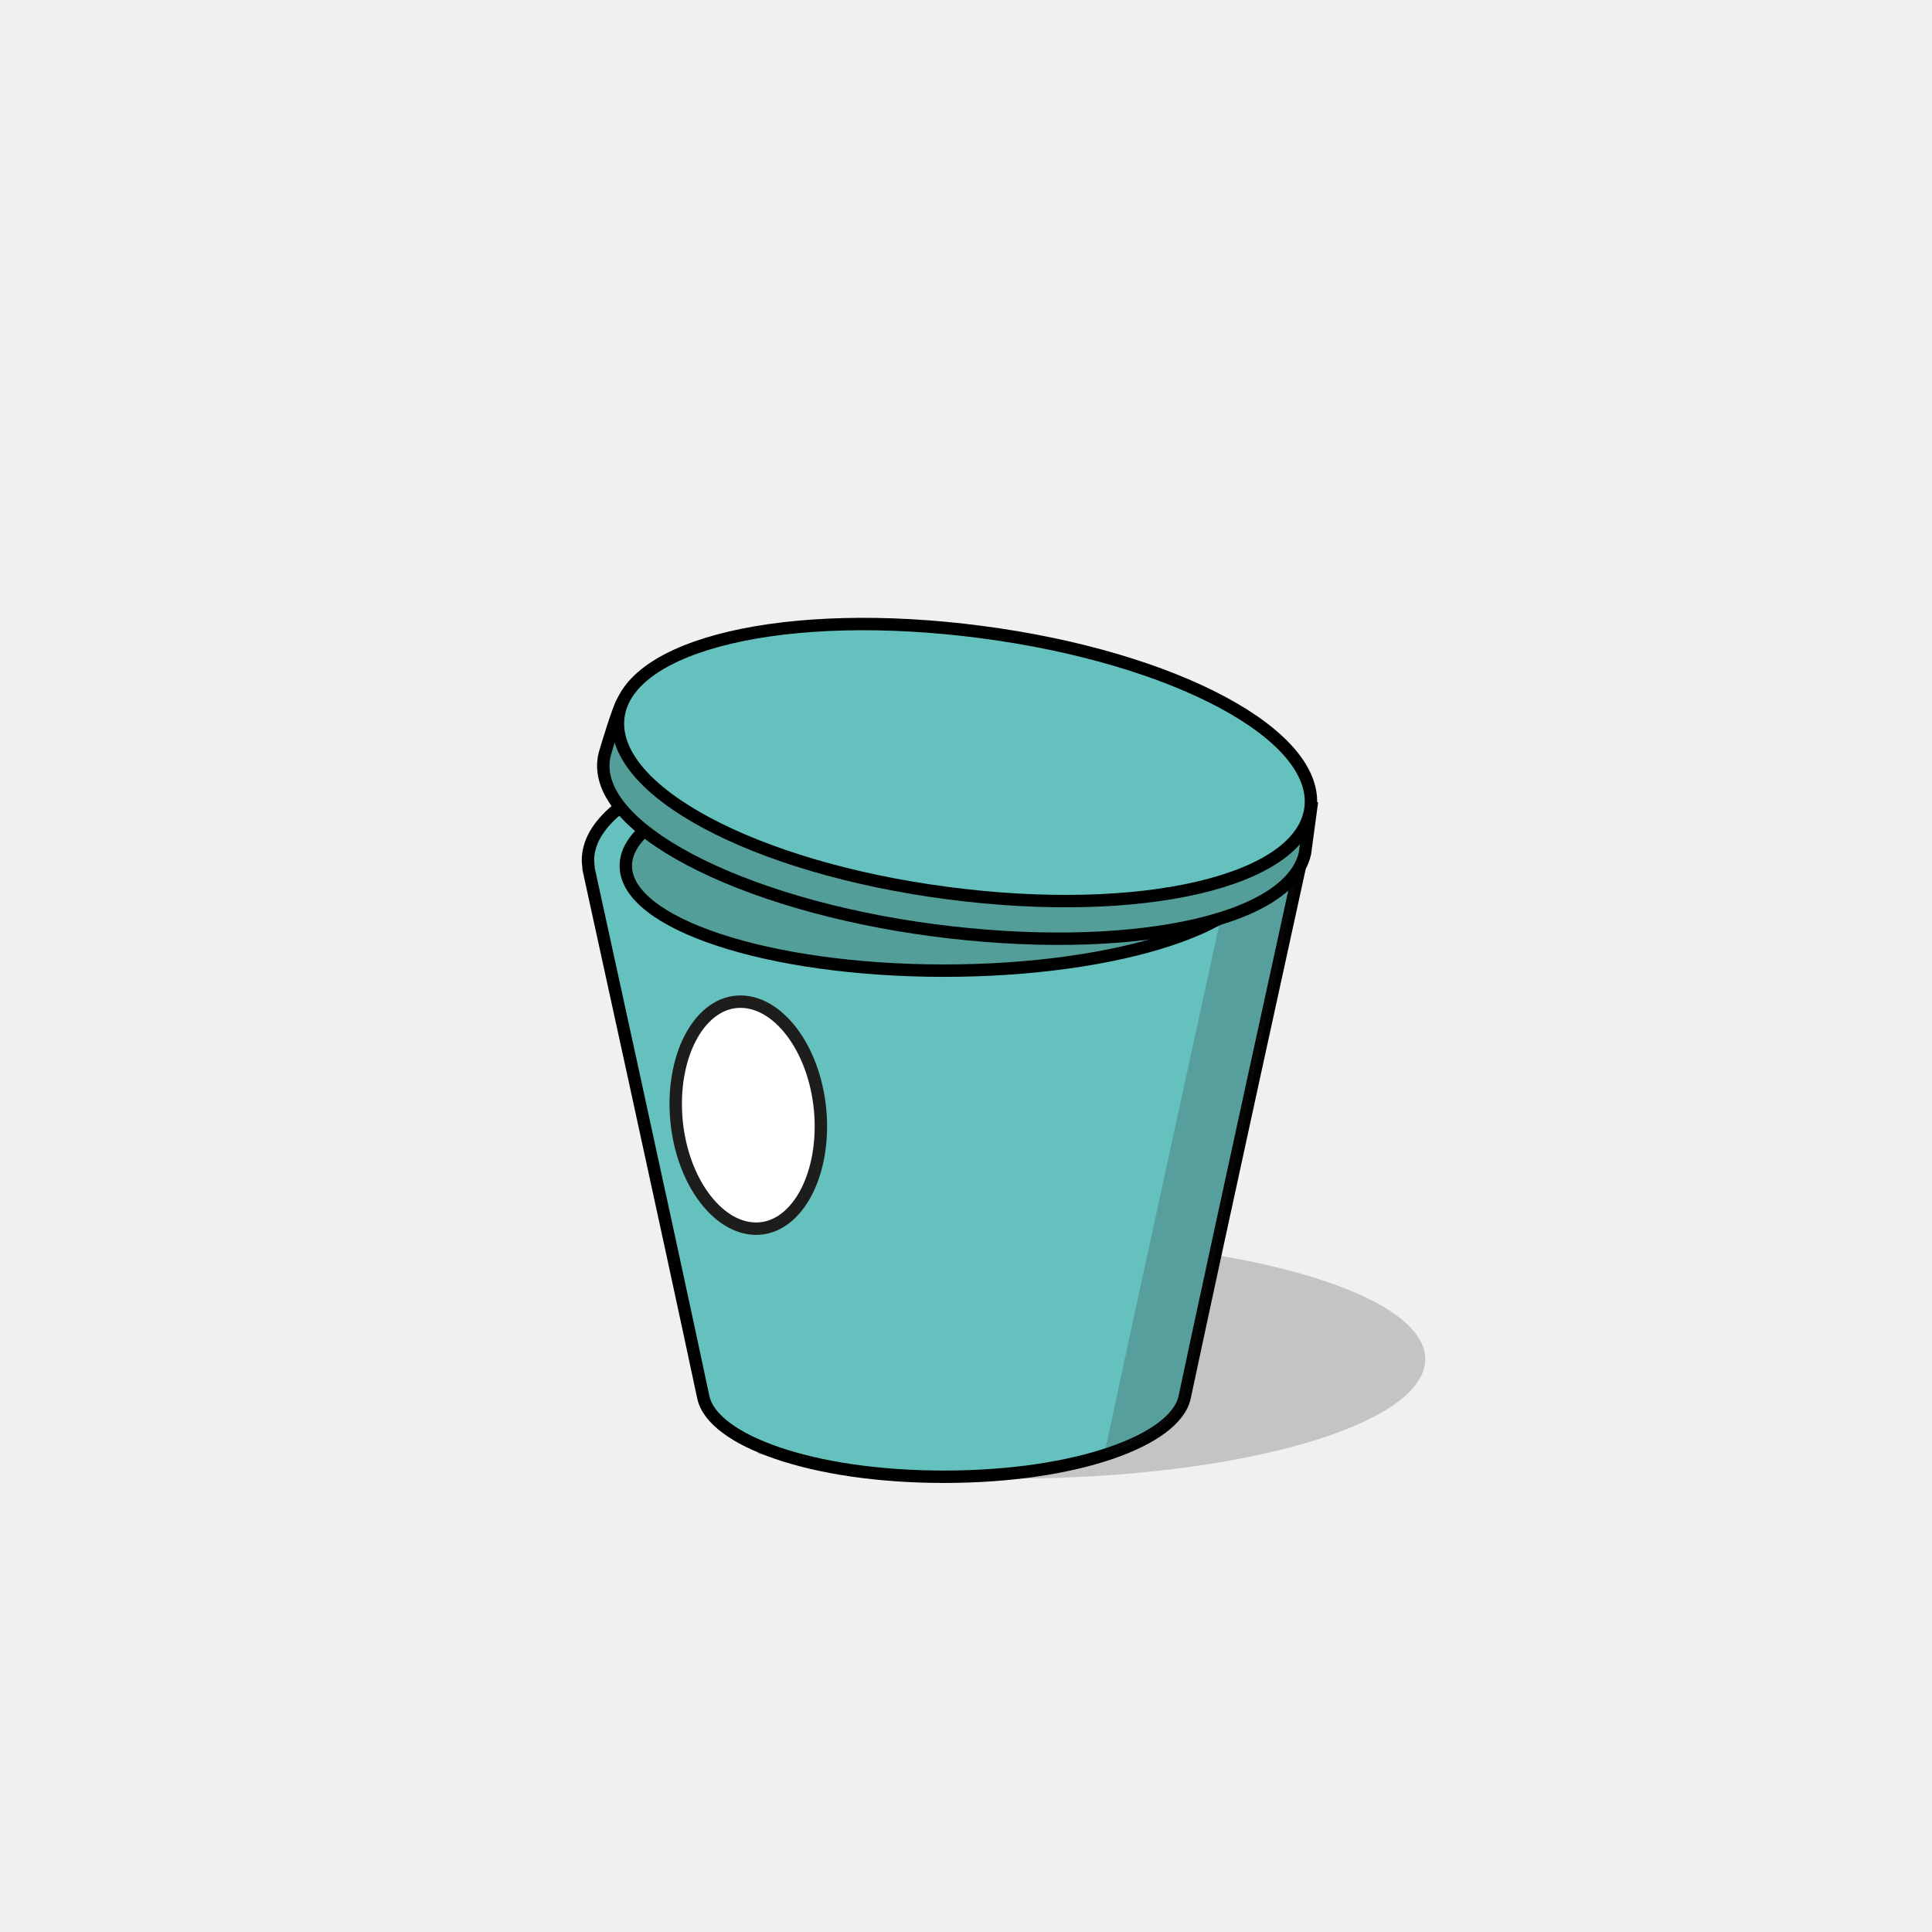
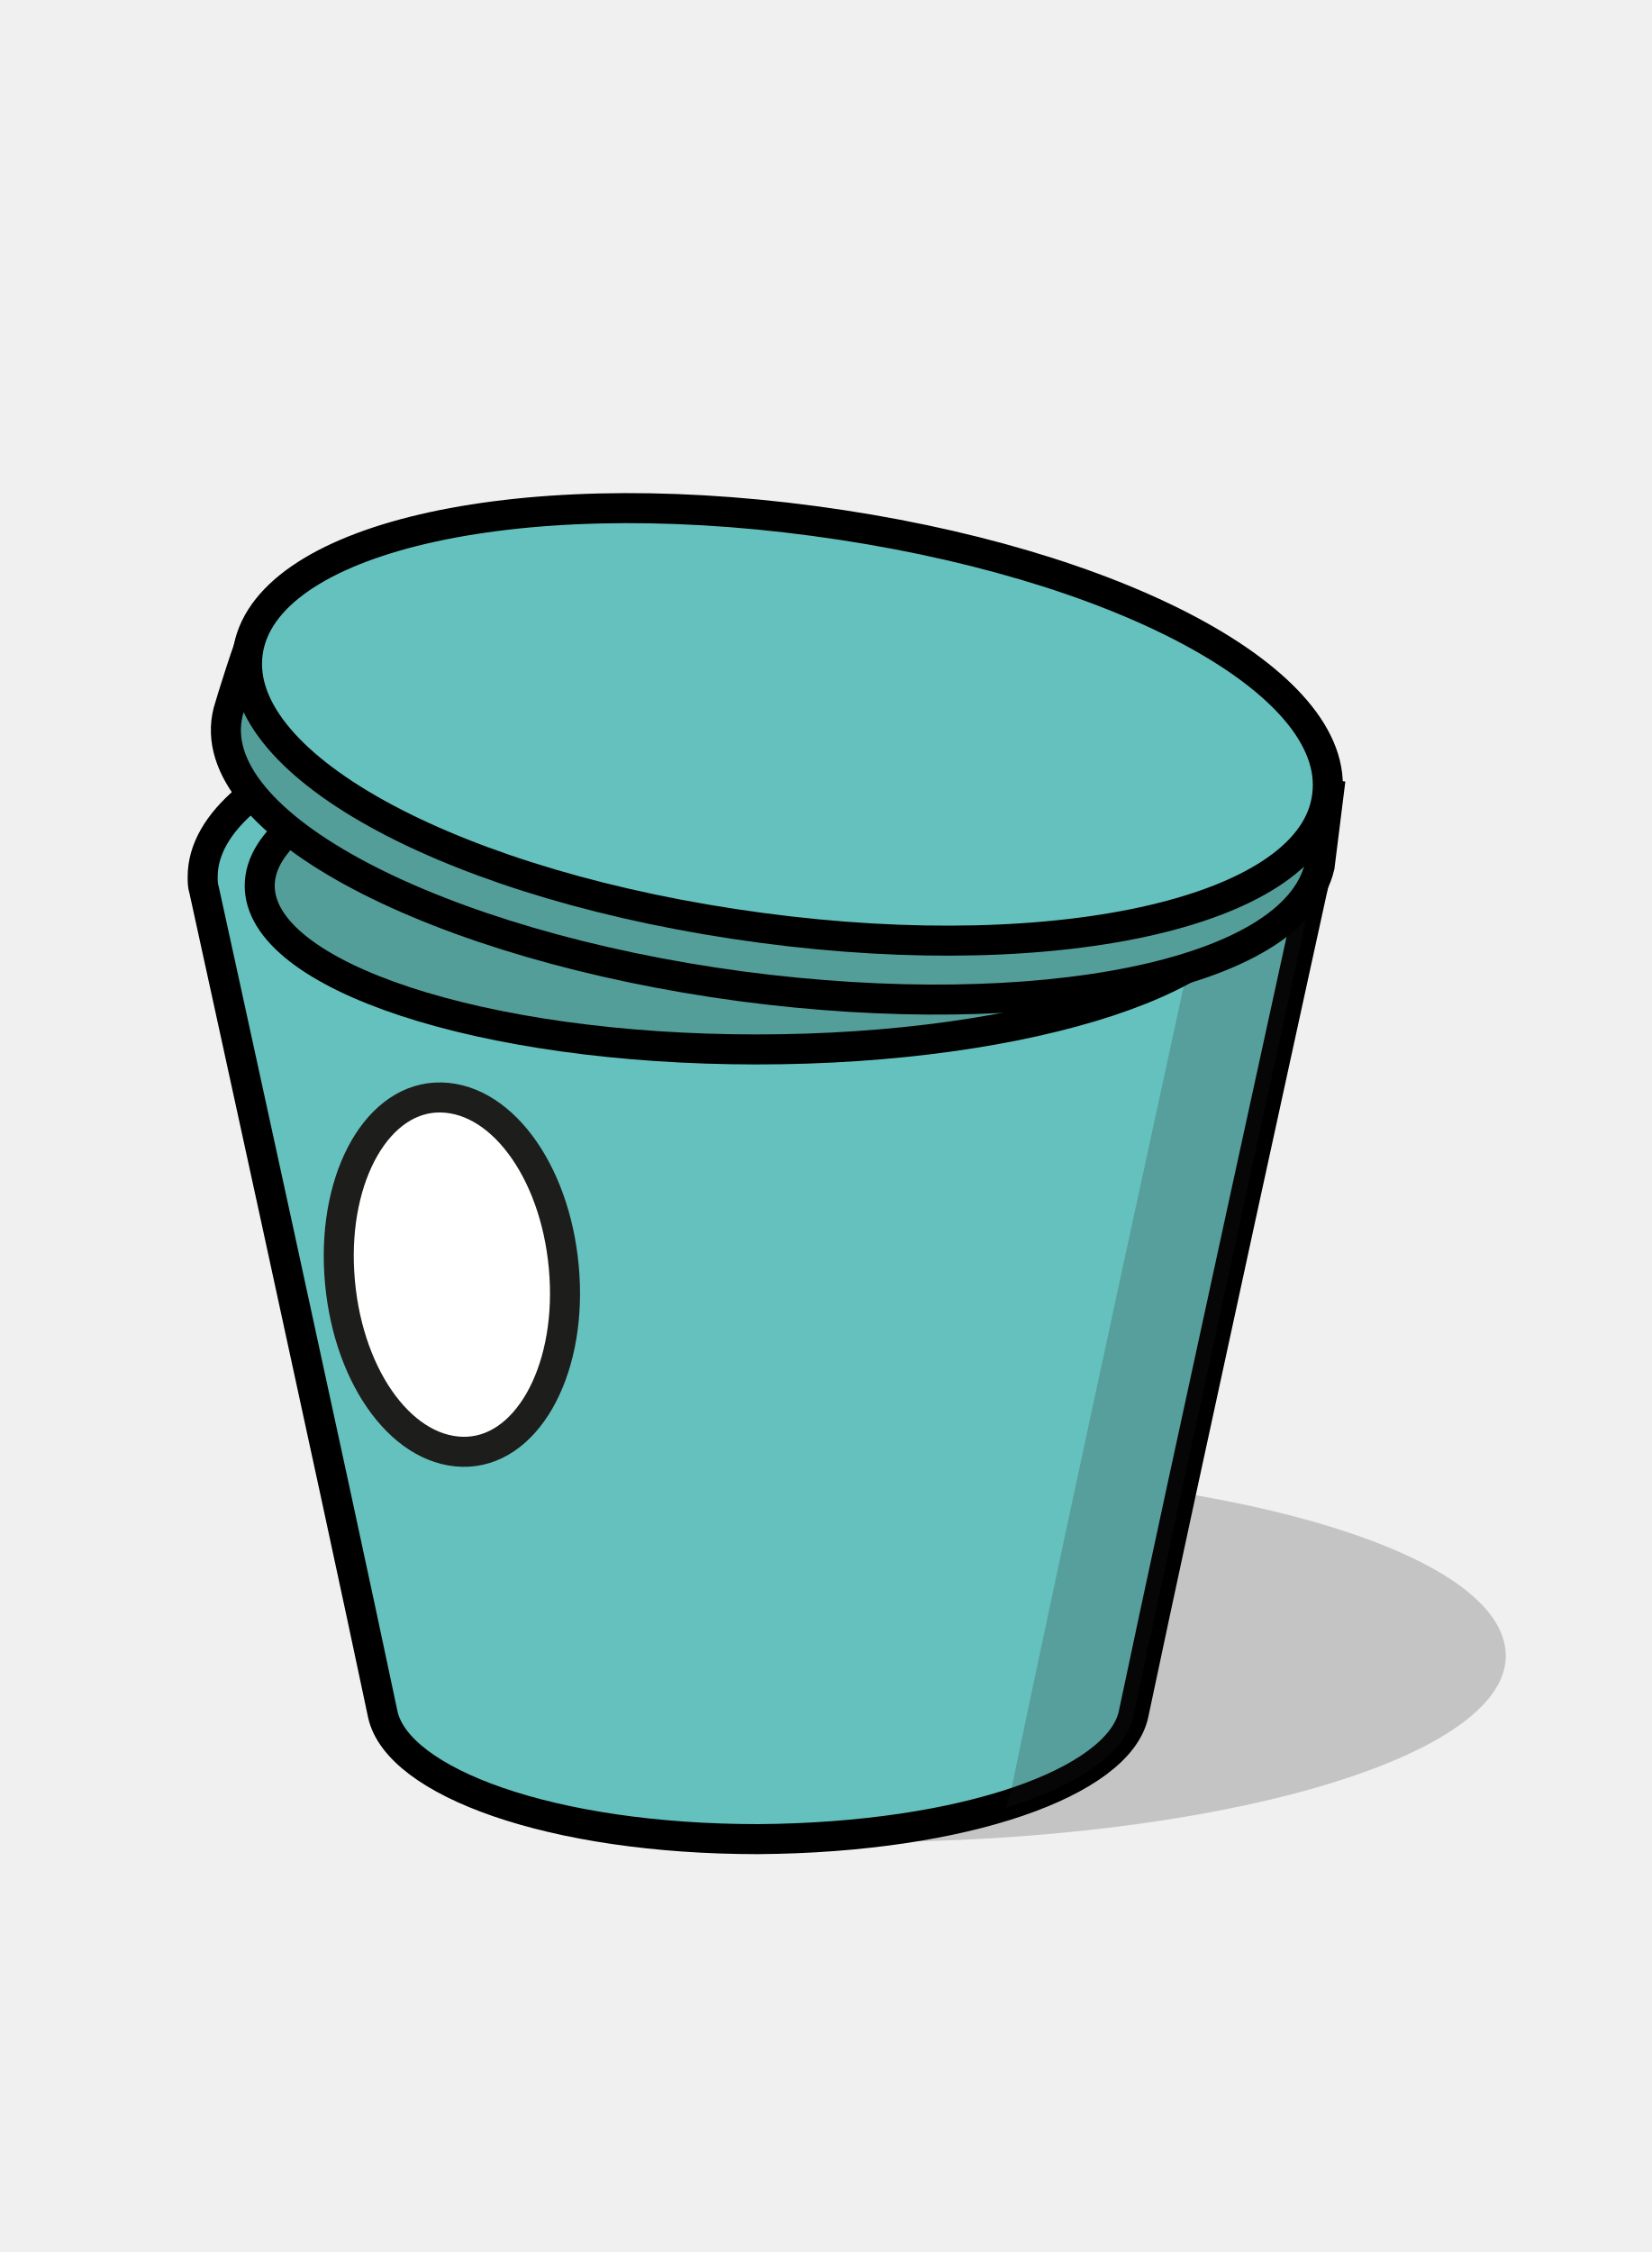
- <svg xmlns="http://www.w3.org/2000/svg" version="1.1" id="Capa_1" x="0px" y="0px" viewBox="0 0 311.5 311.5" style="enable-background:new 0 0 311.5 311.5;" xml:space="preserve">
+ <svg xmlns="http://www.w3.org/2000/svg" version="1.1" id="Capa_1" x="0px" y="0px" viewBox="0 0 110 150" style="enable-background:new 0 0 110 150;" xml:space="preserve">
  <style type="text/css">
- 	.st0{enable-background:new    ;}
- 	.st1{clip-path:url(#SVGID_2_);enable-background:new    ;}
- 	.st2{fill:#131412;}
- 	.st3{fill:#131312;}
- 	.st4{fill:#121311;}
- 	.st5{fill:#D3B63C;stroke:#1D1E1C;stroke-width:2;stroke-linecap:round;stroke-linejoin:round;stroke-miterlimit:10;}
- 	.st6{fill:#E84E42;stroke:#1D1E1C;stroke-width:2;stroke-linecap:round;stroke-linejoin:round;stroke-miterlimit:10;}
- 	.st7{fill:#1D1D1B;stroke:#1D1D1B;stroke-width:1.5;stroke-linecap:round;stroke-linejoin:round;stroke-miterlimit:10;}
- 	.st8{fill:#BBBABA;stroke:#1D1D1B;stroke-width:1.5;stroke-linecap:square;stroke-miterlimit:10;}
- 	.st9{opacity:0.2;fill:#1D1D1B;}
- 	.st10{opacity:0.21;fill:#1D1E1C;}
- 	.st11{fill:#D3B63C;stroke:#1D1E1C;stroke-width:1.5;stroke-linecap:round;stroke-linejoin:round;stroke-miterlimit:10;}
- 	.st12{fill:#FAD843;stroke:#1D1E1C;stroke-width:1.5;stroke-linecap:round;stroke-linejoin:round;stroke-miterlimit:10;}
- 	.st13{fill:#E84E42;stroke:#1D1E1C;stroke-width:1.5;stroke-linecap:round;stroke-linejoin:round;stroke-miterlimit:10;}
- 	.st14{fill:#FFFFFF;stroke:#1D1D1B;stroke-width:1.5;stroke-miterlimit:10;}
- 	.st15{fill:#FAD843;stroke:#1D1E1C;stroke-width:2;stroke-linecap:round;stroke-linejoin:round;stroke-miterlimit:10;}
- 	.st16{fill:#FFFFFF;stroke:#1D1D1B;stroke-width:2;stroke-miterlimit:10;}
- 	.st17{opacity:0.2;}
- 	.st18{fill:#1D1D1B;}
- 	.st19{fill:none;stroke:#1D1E1C;stroke-width:1.5;stroke-miterlimit:10;}
- 	.st20{fill:#1D1E1C;stroke:#1D1E1C;stroke-width:1.5;stroke-linecap:round;stroke-linejoin:round;stroke-miterlimit:10;}
- 	.st21{fill:#4AC0EE;stroke:#1D1E1C;stroke-width:1.5;stroke-linecap:round;stroke-linejoin:round;stroke-miterlimit:10;}
- 	.st22{opacity:0.21;}
- 	.st23{fill:#1D1E1C;}
- 	.st24{fill:#4AC0EE;stroke:#1D1E1C;stroke-width:2;stroke-linecap:round;stroke-linejoin:round;stroke-miterlimit:10;}
- 	.st25{fill:#FFF8F1;stroke:#1D1E1C;stroke-width:2;stroke-linecap:round;stroke-linejoin:round;stroke-miterlimit:10;}
- 	.st26{fill:#65C1BE;stroke:#000000;stroke-width:1.5;stroke-linecap:round;stroke-linejoin:round;stroke-miterlimit:10;}
- 	.st27{fill:#FFFFFF;stroke:#1D1D1B;stroke-width:1.5;stroke-linecap:round;stroke-linejoin:round;stroke-miterlimit:10;}
- 	.st28{fill:#ADADA6;stroke:#1D1D1B;stroke-width:1.5;stroke-linecap:round;stroke-linejoin:round;stroke-miterlimit:10;}
- 	.st29{fill:#8F8D8E;stroke:#1D1D1B;stroke-width:1.5;stroke-linecap:round;stroke-linejoin:round;stroke-miterlimit:10;}
- 	.st30{fill:#DADAD2;stroke:#1D1D1B;stroke-width:1.5;stroke-linecap:round;stroke-linejoin:round;stroke-miterlimit:10;}
- 	.st31{fill:#65C1BE;stroke:#000000;stroke-width:1.5;stroke-miterlimit:10;}
- 	.st32{fill:#549E9A;stroke:#000000;stroke-width:1.5;stroke-miterlimit:10;}
- 	.st33{fill:#FFFFFF;}
- 	.st34{fill:#65C1BE;stroke:#000000;stroke-width:2;stroke-miterlimit:10;}
- 	.st35{fill:#549E9A;stroke:#000000;stroke-width:2;stroke-miterlimit:10;}
- 	.st36{fill:#65C1BE;stroke:#000000;stroke-width:2;stroke-linecap:round;stroke-linejoin:round;stroke-miterlimit:10;}
- 	.st37{clip-path:url(#SVGID_4_);}
- 	.st38{fill:#DADAD2;stroke:#1D1D1B;stroke-width:1.5;stroke-miterlimit:10;}
- 	.st39{fill:#77C6C7;stroke:#1D1D1B;stroke-width:1.5;stroke-linecap:round;stroke-linejoin:round;stroke-miterlimit:10;}
- 	.st40{fill:none;stroke:#000000;stroke-width:1.5;stroke-miterlimit:10;}
- 	.st41{fill:#F0F0F0;stroke:#1D1E1C;stroke-width:1.5;stroke-miterlimit:10;}
- 	.st42{clip-path:url(#SVGID_6_);}
- 	.st43{fill:#DADAD2;stroke:#1D1D1B;stroke-width:2;stroke-miterlimit:10;}
- 	.st44{fill:none;stroke:#1D1E1C;stroke-width:2;stroke-miterlimit:10;}
- 	.st45{fill:#77C6C7;stroke:#1D1D1B;stroke-width:2;stroke-linecap:round;stroke-linejoin:round;stroke-miterlimit:10;}
- 	.st46{fill:#DADAD2;stroke:#1D1D1B;stroke-width:2;stroke-linecap:round;stroke-linejoin:round;stroke-miterlimit:10;}
- 	.st47{fill:none;stroke:#000000;stroke-width:2;stroke-miterlimit:10;}
- 	.st48{fill:#F0F0F0;stroke:#1D1E1C;stroke-width:2;stroke-miterlimit:10;}
- 	.st49{clip-path:url(#SVGID_8_);}
- 	.st50{clip-path:url(#SVGID_10_);}
- 	.st51{fill:#DBBD3E;stroke:#1D1E1C;stroke-width:1.5;stroke-miterlimit:10;}
- 	.st52{opacity:0.23;}
- 	.st53{fill:#FAD844;stroke:#1D1E1C;stroke-width:1.5;stroke-miterlimit:10;}
- 	.st54{fill:#FFFFFF;stroke:#1D1D1B;stroke-width:2;stroke-linecap:round;stroke-linejoin:round;stroke-miterlimit:10;}
- 	.st55{fill:none;stroke:#1D1D1B;stroke-width:1.5;stroke-linecap:round;stroke-linejoin:round;stroke-miterlimit:10;}
- 	.st56{fill:none;stroke:#1D1D1B;stroke-width:2;stroke-linecap:round;stroke-linejoin:round;stroke-miterlimit:10;}
- 	.st57{fill:#333333;stroke:#1D1D1B;stroke-width:1.5;stroke-linecap:square;stroke-miterlimit:10;}
- 	.st58{fill:#1D1D1B;stroke:#1D1D1B;stroke-width:2;stroke-linecap:round;stroke-linejoin:round;stroke-miterlimit:10;}
- 	.st59{fill:#BBBABA;stroke:#1D1D1B;stroke-width:2;stroke-linecap:square;stroke-miterlimit:10;}
- 	.st60{fill:#333333;stroke:#1D1D1B;stroke-width:2;stroke-linecap:square;stroke-miterlimit:10;}
+ 	.st0{fill:#1D1D1B;stroke:#1D1D1B;stroke-width:2;stroke-linecap:round;stroke-linejoin:round;stroke-miterlimit:10;}
+ 	.st1{fill:#BBBABA;stroke:#1D1D1B;stroke-width:2;stroke-linecap:square;stroke-miterlimit:10;}
+ 	.st2{fill:#FFFFFF;stroke:#1D1D1B;stroke-width:2;stroke-miterlimit:10;}
+ 	.st3{fill:#1D1D1B;}
+ 	.st4{fill:#333333;stroke:#1D1D1B;stroke-width:2;stroke-linecap:square;stroke-miterlimit:10;}
+ 	.st5{opacity:0.2;fill:#1D1D1B;}
+ 	.st6{enable-background:new    ;}
+ 	.st7{clip-path:url(#SVGID_2_);enable-background:new    ;}
+ 	.st8{fill:#131412;}
+ 	.st9{fill:#131312;}
+ 	.st10{fill:#121311;}
+ 	.st11{fill:#D3B63C;stroke:#1D1E1C;stroke-width:2;stroke-linecap:round;stroke-linejoin:round;stroke-miterlimit:10;}
+ 	.st12{fill:#E84E42;stroke:#1D1E1C;stroke-width:2;stroke-linecap:round;stroke-linejoin:round;stroke-miterlimit:10;}
+ 	.st13{fill:#1D1D1B;stroke:#1D1D1B;stroke-width:1.5;stroke-linecap:round;stroke-linejoin:round;stroke-miterlimit:10;}
+ 	.st14{fill:#BBBABA;stroke:#1D1D1B;stroke-width:1.5;stroke-linecap:square;stroke-miterlimit:10;}
+ 	.st15{opacity:0.21;fill:#1D1E1C;}
+ 	.st16{fill:#D3B63C;stroke:#1D1E1C;stroke-width:1.5;stroke-linecap:round;stroke-linejoin:round;stroke-miterlimit:10;}
+ 	.st17{fill:#FAD843;stroke:#1D1E1C;stroke-width:1.5;stroke-linecap:round;stroke-linejoin:round;stroke-miterlimit:10;}
+ 	.st18{fill:#E84E42;stroke:#1D1E1C;stroke-width:1.5;stroke-linecap:round;stroke-linejoin:round;stroke-miterlimit:10;}
+ 	.st19{fill:#FFFFFF;stroke:#1D1D1B;stroke-width:1.5;stroke-miterlimit:10;}
+ 	.st20{fill:#FAD843;stroke:#1D1E1C;stroke-width:2;stroke-linecap:round;stroke-linejoin:round;stroke-miterlimit:10;}
+ 	.st21{opacity:0.2;}
+ 	.st22{fill:none;stroke:#1D1E1C;stroke-width:1.5;stroke-miterlimit:10;}
+ 	.st23{fill:#1D1E1C;stroke:#1D1E1C;stroke-width:1.5;stroke-linecap:round;stroke-linejoin:round;stroke-miterlimit:10;}
+ 	.st24{fill:#4AC0EE;stroke:#1D1E1C;stroke-width:1.5;stroke-linecap:round;stroke-linejoin:round;stroke-miterlimit:10;}
+ 	.st25{opacity:0.21;}
+ 	.st26{fill:#1D1E1C;}
+ 	.st27{fill:#4AC0EE;stroke:#1D1E1C;stroke-width:2;stroke-linecap:round;stroke-linejoin:round;stroke-miterlimit:10;}
+ 	.st28{fill:#FFF8F1;stroke:#1D1E1C;stroke-width:2;stroke-linecap:round;stroke-linejoin:round;stroke-miterlimit:10;}
+ 	.st29{fill:#65C1BE;stroke:#000000;stroke-width:1.5;stroke-linecap:round;stroke-linejoin:round;stroke-miterlimit:10;}
+ 	.st30{fill:#FFFFFF;stroke:#1D1D1B;stroke-width:1.5;stroke-linecap:round;stroke-linejoin:round;stroke-miterlimit:10;}
+ 	.st31{fill:#ADADA6;stroke:#1D1D1B;stroke-width:1.5;stroke-linecap:round;stroke-linejoin:round;stroke-miterlimit:10;}
+ 	.st32{fill:#8F8D8E;stroke:#1D1D1B;stroke-width:1.5;stroke-linecap:round;stroke-linejoin:round;stroke-miterlimit:10;}
+ 	.st33{fill:#DADAD2;stroke:#1D1D1B;stroke-width:1.5;stroke-linecap:round;stroke-linejoin:round;stroke-miterlimit:10;}
+ 	.st34{fill:#65C1BE;stroke:#000000;stroke-width:1.5;stroke-miterlimit:10;}
+ 	.st35{fill:#549E9A;stroke:#000000;stroke-width:1.5;stroke-miterlimit:10;}
+ 	.st36{fill:#FFFFFF;}
+ 	.st37{fill:#65C1BE;stroke:#000000;stroke-width:2;stroke-miterlimit:10;}
+ 	.st38{fill:#549E9A;stroke:#000000;stroke-width:2;stroke-miterlimit:10;}
+ 	.st39{fill:#65C1BE;stroke:#000000;stroke-width:2;stroke-linecap:round;stroke-linejoin:round;stroke-miterlimit:10;}
+ 	.st40{clip-path:url(#SVGID_4_);}
+ 	.st41{fill:#DADAD2;stroke:#1D1D1B;stroke-width:1.5;stroke-miterlimit:10;}
+ 	.st42{fill:#77C6C7;stroke:#1D1D1B;stroke-width:1.5;stroke-linecap:round;stroke-linejoin:round;stroke-miterlimit:10;}
+ 	.st43{fill:none;stroke:#000000;stroke-width:1.5;stroke-miterlimit:10;}
+ 	.st44{fill:#F0F0F0;stroke:#1D1E1C;stroke-width:1.5;stroke-miterlimit:10;}
+ 	.st45{clip-path:url(#SVGID_6_);}
+ 	.st46{fill:#DADAD2;stroke:#1D1D1B;stroke-width:2;stroke-miterlimit:10;}
+ 	.st47{fill:none;stroke:#1D1E1C;stroke-width:2;stroke-miterlimit:10;}
+ 	.st48{fill:#77C6C7;stroke:#1D1D1B;stroke-width:2;stroke-linecap:round;stroke-linejoin:round;stroke-miterlimit:10;}
+ 	.st49{fill:#DADAD2;stroke:#1D1D1B;stroke-width:2;stroke-linecap:round;stroke-linejoin:round;stroke-miterlimit:10;}
+ 	.st50{fill:none;stroke:#000000;stroke-width:2;stroke-miterlimit:10;}
+ 	.st51{fill:#F0F0F0;stroke:#1D1E1C;stroke-width:2;stroke-miterlimit:10;}
+ 	.st52{clip-path:url(#SVGID_8_);}
+ 	.st53{clip-path:url(#SVGID_10_);}
+ 	.st54{fill:#DBBD3E;stroke:#1D1E1C;stroke-width:1.5;stroke-miterlimit:10;}
+ 	.st55{opacity:0.23;}
+ 	.st56{fill:#FAD844;stroke:#1D1E1C;stroke-width:1.5;stroke-miterlimit:10;}
+ 	.st57{fill:#FFFFFF;stroke:#1D1D1B;stroke-width:2;stroke-linecap:round;stroke-linejoin:round;stroke-miterlimit:10;}
+ 	.st58{fill:none;stroke:#1D1D1B;stroke-width:1.5;stroke-linecap:round;stroke-linejoin:round;stroke-miterlimit:10;}
+ 	.st59{fill:none;stroke:#1D1D1B;stroke-width:2;stroke-linecap:round;stroke-linejoin:round;stroke-miterlimit:10;}
+ 	.st60{fill:#333333;stroke:#1D1D1B;stroke-width:1.5;stroke-linecap:square;stroke-miterlimit:10;}
	.st61{fill:#FFFFFF;stroke:#1D1D1B;stroke-width:1.55;stroke-miterlimit:10;}
	.st62{fill:#DBBD3E;stroke:#1D1E1C;stroke-width:2;stroke-miterlimit:10;}
	.st63{fill:#FAD844;stroke:#1D1E1C;stroke-width:2;stroke-miterlimit:10;}
	.st64{fill:none;stroke:#1D1E1C;stroke-width:1.5;stroke-linecap:round;stroke-linejoin:round;stroke-miterlimit:10;}
	.st65{fill:none;stroke:#1D1E1C;stroke-width:2;stroke-linecap:round;stroke-linejoin:round;stroke-miterlimit:10;}
	.st66{fill:url(#);}
	.st67{fill:#FFFFFF;stroke:#1D1E1C;stroke-width:1.5;stroke-linecap:round;stroke-linejoin:round;stroke-miterlimit:10;}
	.st68{fill:#CC413A;stroke:#1D1E1C;stroke-width:1.5;stroke-linecap:round;stroke-linejoin:round;stroke-miterlimit:10;}
	.st69{opacity:0.26;fill:#1D1E1C;}
	.st70{fill:#EEEEEE;stroke:#1D1E1C;stroke-width:1.5;stroke-miterlimit:10;}
	.st71{fill:#1D1E1C;stroke:#1D1E1C;stroke-width:1.5;stroke-miterlimit:10;}
	.st72{fill:#C1C1BF;stroke:#1D1D1B;stroke-width:1.5;stroke-linecap:round;stroke-linejoin:round;stroke-miterlimit:10;}
	.st73{fill:#AFAFA8;stroke:#1D1D1B;stroke-width:1.5;stroke-linecap:round;stroke-linejoin:round;stroke-miterlimit:10;}
	.st74{fill:#C1C1BF;}
	.st75{fill:#1D1E1C;stroke:#1D1E1C;stroke-width:2;stroke-linecap:round;stroke-linejoin:round;stroke-miterlimit:10;}
	.st76{fill:#549E9A;stroke:#000000;stroke-width:2;stroke-linecap:round;stroke-linejoin:round;stroke-miterlimit:10;}
	.st77{fill:#ADADA6;stroke:#1D1D1B;stroke-width:2;stroke-linecap:round;stroke-linejoin:round;stroke-miterlimit:10;}
	.st78{fill:#8F8D8E;stroke:#1D1D1B;stroke-width:2;stroke-linecap:round;stroke-linejoin:round;stroke-miterlimit:10;}
	.st79{clip-path:url(#SVGID_12_);enable-background:new    ;}
	.st80{fill:#0F0F0E;}
	.st81{clip-path:url(#SVGID_14_);enable-background:new    ;}
	.st82{fill:#111110;}
	.st83{fill:#10100F;}
	.st84{fill:#484747;}
	.st85{clip-path:url(#SVGID_16_);enable-background:new    ;}
	.st86{fill:#4A494A;}
	.st87{fill:#151513;}
	.st88{clip-path:url(#SVGID_18_);enable-background:new    ;}
	.st89{fill:#121211;}
	.st90{fill:#131311;}
	.st91{clip-path:url(#SVGID_20_);enable-background:new    ;}
	.st92{clip-path:url(#SVGID_22_);enable-background:new    ;}
	.st93{clip-path:url(#SVGID_24_);enable-background:new    ;}
	.st94{fill:#656465;}
	.st95{clip-path:url(#SVGID_26_);enable-background:new    ;}
	.st96{fill:#595758;}
	.st97{fill:#5C5A5B;}
	.st98{fill:#5E5D5E;}
	.st99{clip-path:url(#SVGID_28_);enable-background:new    ;}
	.st100{fill:#565555;}
	.st101{fill:#535252;}
	.st102{fill:#504F50;}
	.st103{fill:#4D4C4D;}
	.st104{clip-path:url(#SVGID_30_);enable-background:new    ;}
	.st105{clip-path:url(#SVGID_32_);enable-background:new    ;}
	.st106{clip-path:url(#SVGID_34_);enable-background:new    ;}
	.st107{clip-path:url(#SVGID_36_);enable-background:new    ;}
	.st108{fill:#484748;}
	.st109{clip-path:url(#SVGID_38_);enable-background:new    ;}
	.st110{clip-path:url(#SVGID_40_);enable-background:new    ;}
	.st111{clip-path:url(#SVGID_42_);enable-background:new    ;}
	.st112{clip-path:url(#SVGID_44_);enable-background:new    ;}
	.st113{clip-path:url(#SVGID_46_);enable-background:new    ;}
	.st114{clip-path:url(#SVGID_48_);enable-background:new    ;}
	.st115{clip-path:url(#SVGID_50_);enable-background:new    ;}
	.st116{clip-path:url(#SVGID_52_);enable-background:new    ;}
	.st117{clip-path:url(#SVGID_54_);enable-background:new    ;}
	.st118{clip-path:url(#SVGID_56_);enable-background:new    ;}
	.st119{clip-path:url(#SVGID_58_);enable-background:new    ;}
	.st120{clip-path:url(#SVGID_60_);enable-background:new    ;}
	.st121{clip-path:url(#SVGID_62_);enable-background:new    ;}
	.st122{clip-path:url(#SVGID_64_);enable-background:new    ;}
	.st123{clip-path:url(#SVGID_66_);enable-background:new    ;}
	.st124{clip-path:url(#SVGID_68_);enable-background:new    ;}
	.st125{fill:#595859;}
	.st126{clip-path:url(#SVGID_70_);enable-background:new    ;}
	.st127{clip-path:url(#SVGID_72_);enable-background:new    ;}
	.st128{clip-path:url(#SVGID_74_);enable-background:new    ;}
	.st129{fill:#585758;}
	.st130{clip-path:url(#SVGID_76_);enable-background:new    ;}
	.st131{clip-path:url(#SVGID_78_);enable-background:new    ;}
	.st132{clip-path:url(#SVGID_80_);enable-background:new    ;}
	.st133{clip-path:url(#SVGID_82_);enable-background:new    ;}
	.st134{clip-path:url(#SVGID_84_);enable-background:new    ;}
	.st135{clip-path:url(#SVGID_86_);enable-background:new    ;}
	.st136{clip-path:url(#SVGID_88_);enable-background:new    ;}
	.st137{clip-path:url(#SVGID_90_);enable-background:new    ;}
	.st138{clip-path:url(#SVGID_92_);enable-background:new    ;}
	.st139{clip-path:url(#SVGID_94_);enable-background:new    ;}
	.st140{clip-path:url(#SVGID_96_);enable-background:new    ;}
	.st141{clip-path:url(#SVGID_98_);enable-background:new    ;}
	.st142{clip-path:url(#SVGID_100_);enable-background:new    ;}
	.st143{clip-path:url(#SVGID_102_);enable-background:new    ;}
	.st144{clip-path:url(#SVGID_104_);enable-background:new    ;}
	.st145{clip-path:url(#SVGID_106_);enable-background:new    ;}
	.st146{fill:#7D7B7C;}
	.st147{fill:#191918;}
	.st148{clip-path:url(#SVGID_108_);enable-background:new    ;}
	.st149{clip-path:url(#SVGID_110_);enable-background:new    ;}
	.st150{clip-path:url(#SVGID_112_);enable-background:new    ;}
	.st151{clip-path:url(#SVGID_114_);enable-background:new    ;}
	.st152{clip-path:url(#SVGID_116_);enable-background:new    ;}
	.st153{clip-path:url(#SVGID_118_);enable-background:new    ;}
	.st154{clip-path:url(#SVGID_120_);enable-background:new    ;}
	.st155{clip-path:url(#SVGID_122_);enable-background:new    ;}
	.st156{clip-path:url(#SVGID_124_);enable-background:new    ;}
	.st157{clip-path:url(#SVGID_126_);enable-background:new    ;}
	.st158{clip-path:url(#SVGID_128_);enable-background:new    ;}
	.st159{clip-path:url(#SVGID_130_);enable-background:new    ;}
	.st160{fill:#FFFFFF;stroke:#1D1D1B;stroke-width:2;stroke-linecap:round;stroke-miterlimit:10;}
+ 	.st161{fill:#FFF8F1;}
+ 	.st162{fill:#D3B63C;}
+ 	.st163{fill:#FAD843;}
</style>
-   <path class="st10" d="M162.9,199.8c-15.3,0-29.4,1.5-40.7,4v30.6c11.3,2.5,25.4,4,40.7,4c36.9,0,66.9-8.6,66.9-19.3  C229.7,208.5,199.8,199.8,162.9,199.8z" />
  <g>
-     <path class="st36" d="M94.8,138.7c0-11.4,25.7-20.6,57.4-20.6c31.7,0,57.4,9.2,57.4,20.6c0,0.5-0.1,0.9-0.1,1.4h0   c0,0-13.5,61.6-18.5,85.2c-1.5,6.9-17.4,12.8-38.8,12.8c-21.4,0-37.3-5.9-38.8-12.8c-5-23.6-18.5-85.2-18.5-85.2h0   C94.9,139.6,94.8,139.2,94.8,138.7z" />
-     <g class="st22">
-       <path class="st23" d="M198.2,141.7L198.2,141.7c0.1-0.5,0.1-1,0.1-1.5c0-6.7-26.9-17.8-40.6-17.5c-16.3,0.3-16.3-4.3-13.2-4.5    c2.5-0.1,5.1-0.2,7.7-0.2c31.7,0,57.4,9.2,57.4,20.6c0,0.5-0.1,0.9-0.1,1.4h0c0,0-13.5,61.6-18.5,85.2c-0.8,3.7-5.6,7.1-13.2,9.4    c0.2-0.4,0.4-0.9,0.5-1.3C183.7,208,198.2,141.7,198.2,141.7z" />
+     <g>
+       <g>
+         <g>
+           <g>
+             <g>
+               <path class="st78" d="M67.3,74.8l-5.6-0.1c-0.5-2-1.3-3.9-2.4-5.7l3.9-4c-1.6-2.3-3.7-4.4-6-6l-4,3.9c-0.9-0.5-1.8-1-2.8-1.4        c-1-0.4-2-0.7-2.9-1l-0.1-5.6c-2.9-0.5-5.8-0.5-8.5,0l-0.1,5.6c-2,0.5-3.9,1.3-5.7,2.4l-4-3.9c-2.3,1.6-4.4,3.7-6,6l3.9,4        c-0.5,0.9-1,1.8-1.4,2.8c-0.4,1-0.7,2-1,2.9l-5.6,0.1c-0.5,2.9-0.5,5.8,0,8.5l5.6,0.1c0.5,2,1.3,3.9,2.4,5.7l-3.9,4        c1.6,2.3,3.7,4.4,6,6l4-3.9c0.9,0.5,1.8,1,2.8,1.4c1,0.4,2,0.7,2.9,1l0.1,5.6c2.9,0.5,5.8,0.5,8.5,0l0.1-5.6        c2-0.5,3.9-1.3,5.7-2.4l4,3.9c2.3-1.6,4.4-3.7,6-6l-3.9-4c0.5-0.9,1-1.8,1.4-2.8c0.4-1,0.7-2,1-2.9l5.6-0.1        C67.8,80.5,67.8,77.6,67.3,74.8z M54,83.6c-2.5,6.1-9.4,8.9-15.5,6.4c-6.1-2.5-8.9-9.4-6.4-15.5c2.5-6.1,9.4-8.9,15.5-6.4        C53.6,70.6,56.5,77.6,54,83.6z" />
+             </g>
+           </g>
+         </g>
+       </g>
    </g>
-     <ellipse class="st35" cx="152.2" cy="139.6" rx="51.3" ry="16.9" />
-   </g>
-   <path class="st16" d="M132.3,179.9c0.6,10.1-4.1,18.3-10.5,18.2c-6.4-0.1-12.2-8.3-12.8-18.4c-0.6-10.1,4.1-18.3,10.5-18.2  C125.9,161.6,131.7,169.8,132.3,179.9z" />
-   <g>
-     <path class="st35" d="M100.3,113.3c-0.6,1-2.5,7.2-2.8,8.3c-2.9,11.6,21.8,24.3,53.1,28.4c30.6,4,57.2-1.1,59.8-12.4l1-7.4   L100.3,113.3z" />
-     <path class="st36" d="M211.3,130.3c1.5-11.8-21.8-24.3-53.1-28.4c-31.3-4.1-57,1.9-58.5,13.7c-1.5,11.8,21.8,24.3,53.1,28.4   C184.1,148.1,209.8,142.1,211.3,130.3z" />
+     <path class="st15" d="M57.3,97.8c-9.9,0-19,1-26.2,2.6v19.7c7.3,1.6,16.3,2.6,26.2,2.6c23.8,0,43-5.6,43-12.4   C100.3,103.3,81.1,97.8,57.3,97.8z" />
+     <g>
+       <path class="st39" d="M13.5,58.4c0-7.3,16.6-13.3,37-13.3c20.4,0,37,6,37,13.3c0,0.3,0,0.6-0.1,0.9h0c0,0-8.7,39.7-11.9,54.9    c-1,4.5-11.2,8.2-25,8.3c-13.8,0-24-3.8-25-8.3C22.3,99,13.6,59.3,13.6,59.3h0C13.5,59,13.5,58.7,13.5,58.4z" />
+       <g class="st25">
+         <path class="st26" d="M80,60.4L80,60.4c0-0.3,0.1-0.6,0.1-0.9c0-4.3-17.3-11.4-26.1-11.3c-10.5,0.2-10.5-2.8-8.5-2.9     c1.6-0.1,3.3-0.1,5-0.1c20.4,0,37,6,37,13.3c0,0.3,0,0.6-0.1,0.9h0c0,0-8.7,39.7-11.9,54.9c-0.5,2.4-3.6,4.6-8.5,6.1     c0.1-0.3,0.2-0.6,0.3-0.9C70.7,103,80,60.4,80,60.4z" />
+       </g>
+       <ellipse class="st38" cx="50.4" cy="59" rx="33.1" ry="10.9" />
+     </g>
+     <path class="st2" d="M37.6,85c0.4,6.5-2.6,11.8-6.8,11.7s-7.8-5.3-8.2-11.9c-0.4-6.5,2.6-11.8,6.8-11.7S37.2,78.4,37.6,85z" />
+     <g>
+       <path class="st38" d="M17,42.1c-0.4,0.7-1.6,4.6-1.8,5.3c-1.9,7.5,14,15.6,34.2,18.3c19.7,2.6,36.8-0.7,38.5-8l0.6-4.8L17,42.1z" />
+       <path class="st39" d="M88.4,53c1-7.6-14-15.6-34.2-18.3c-20.1-2.7-36.7,1.2-37.7,8.8c-1,7.6,14,15.6,34.2,18.3    C70.9,64.5,87.5,60.6,88.4,53z" />
+     </g>
  </g>
</svg>
